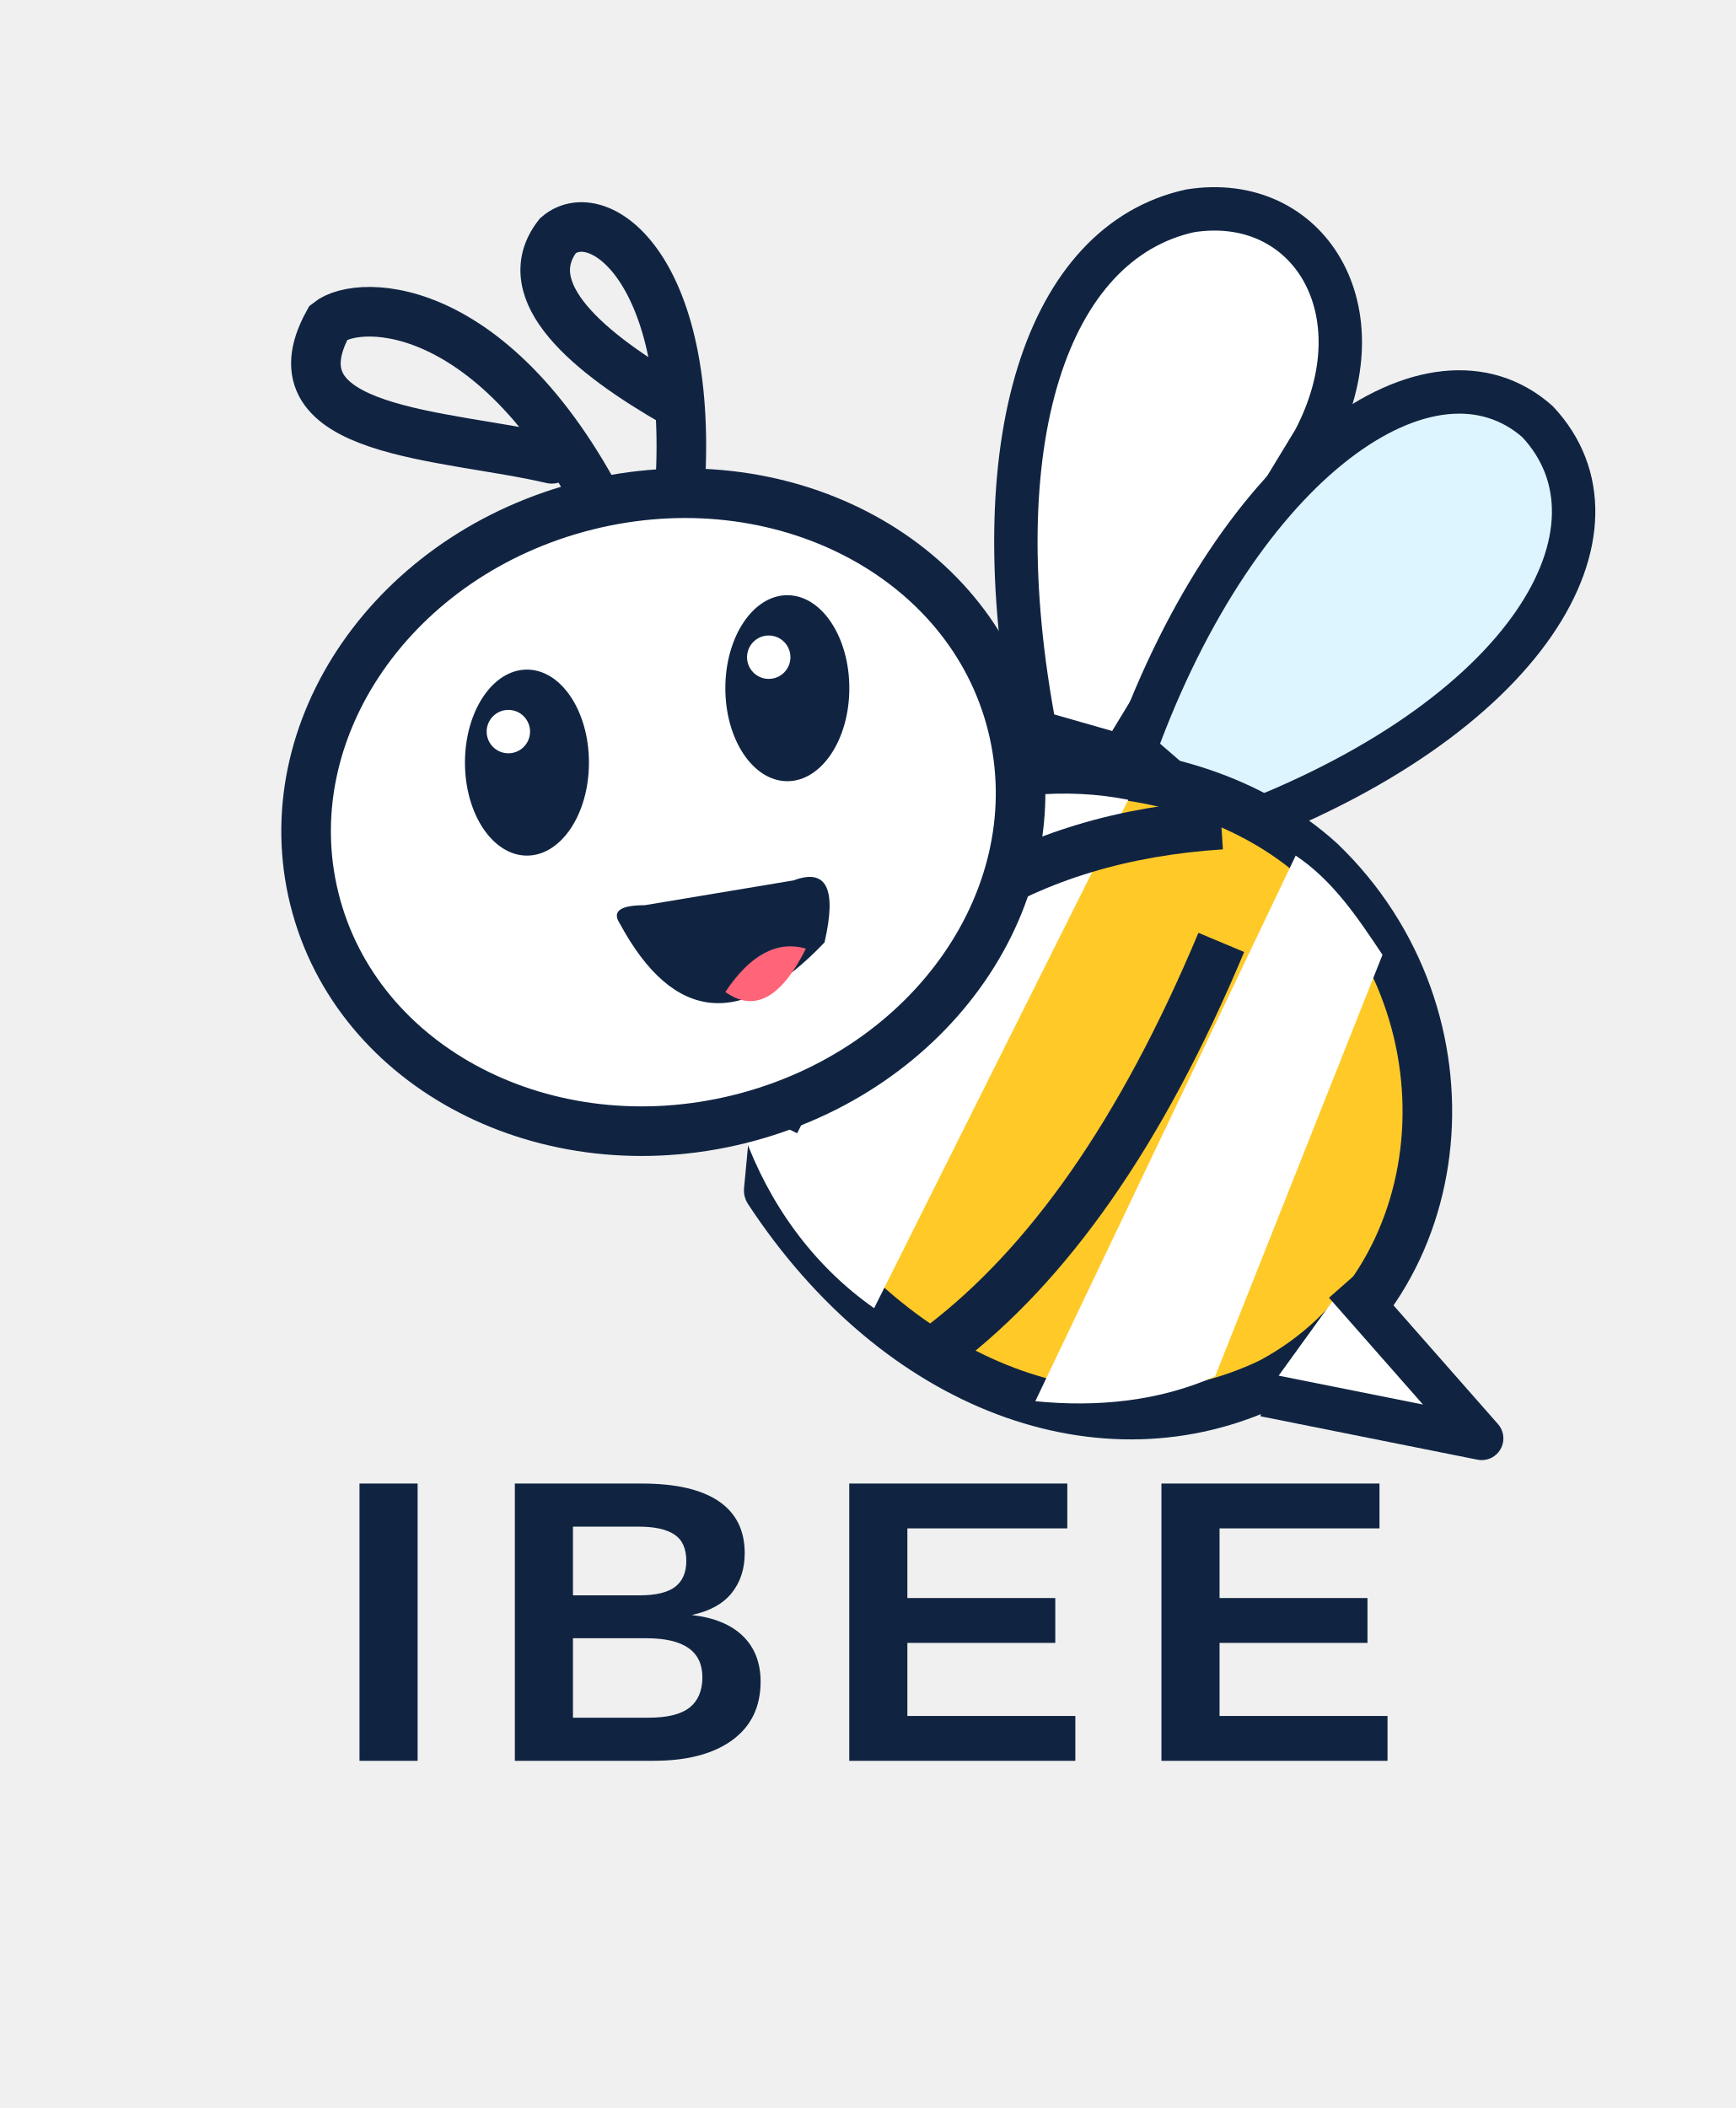
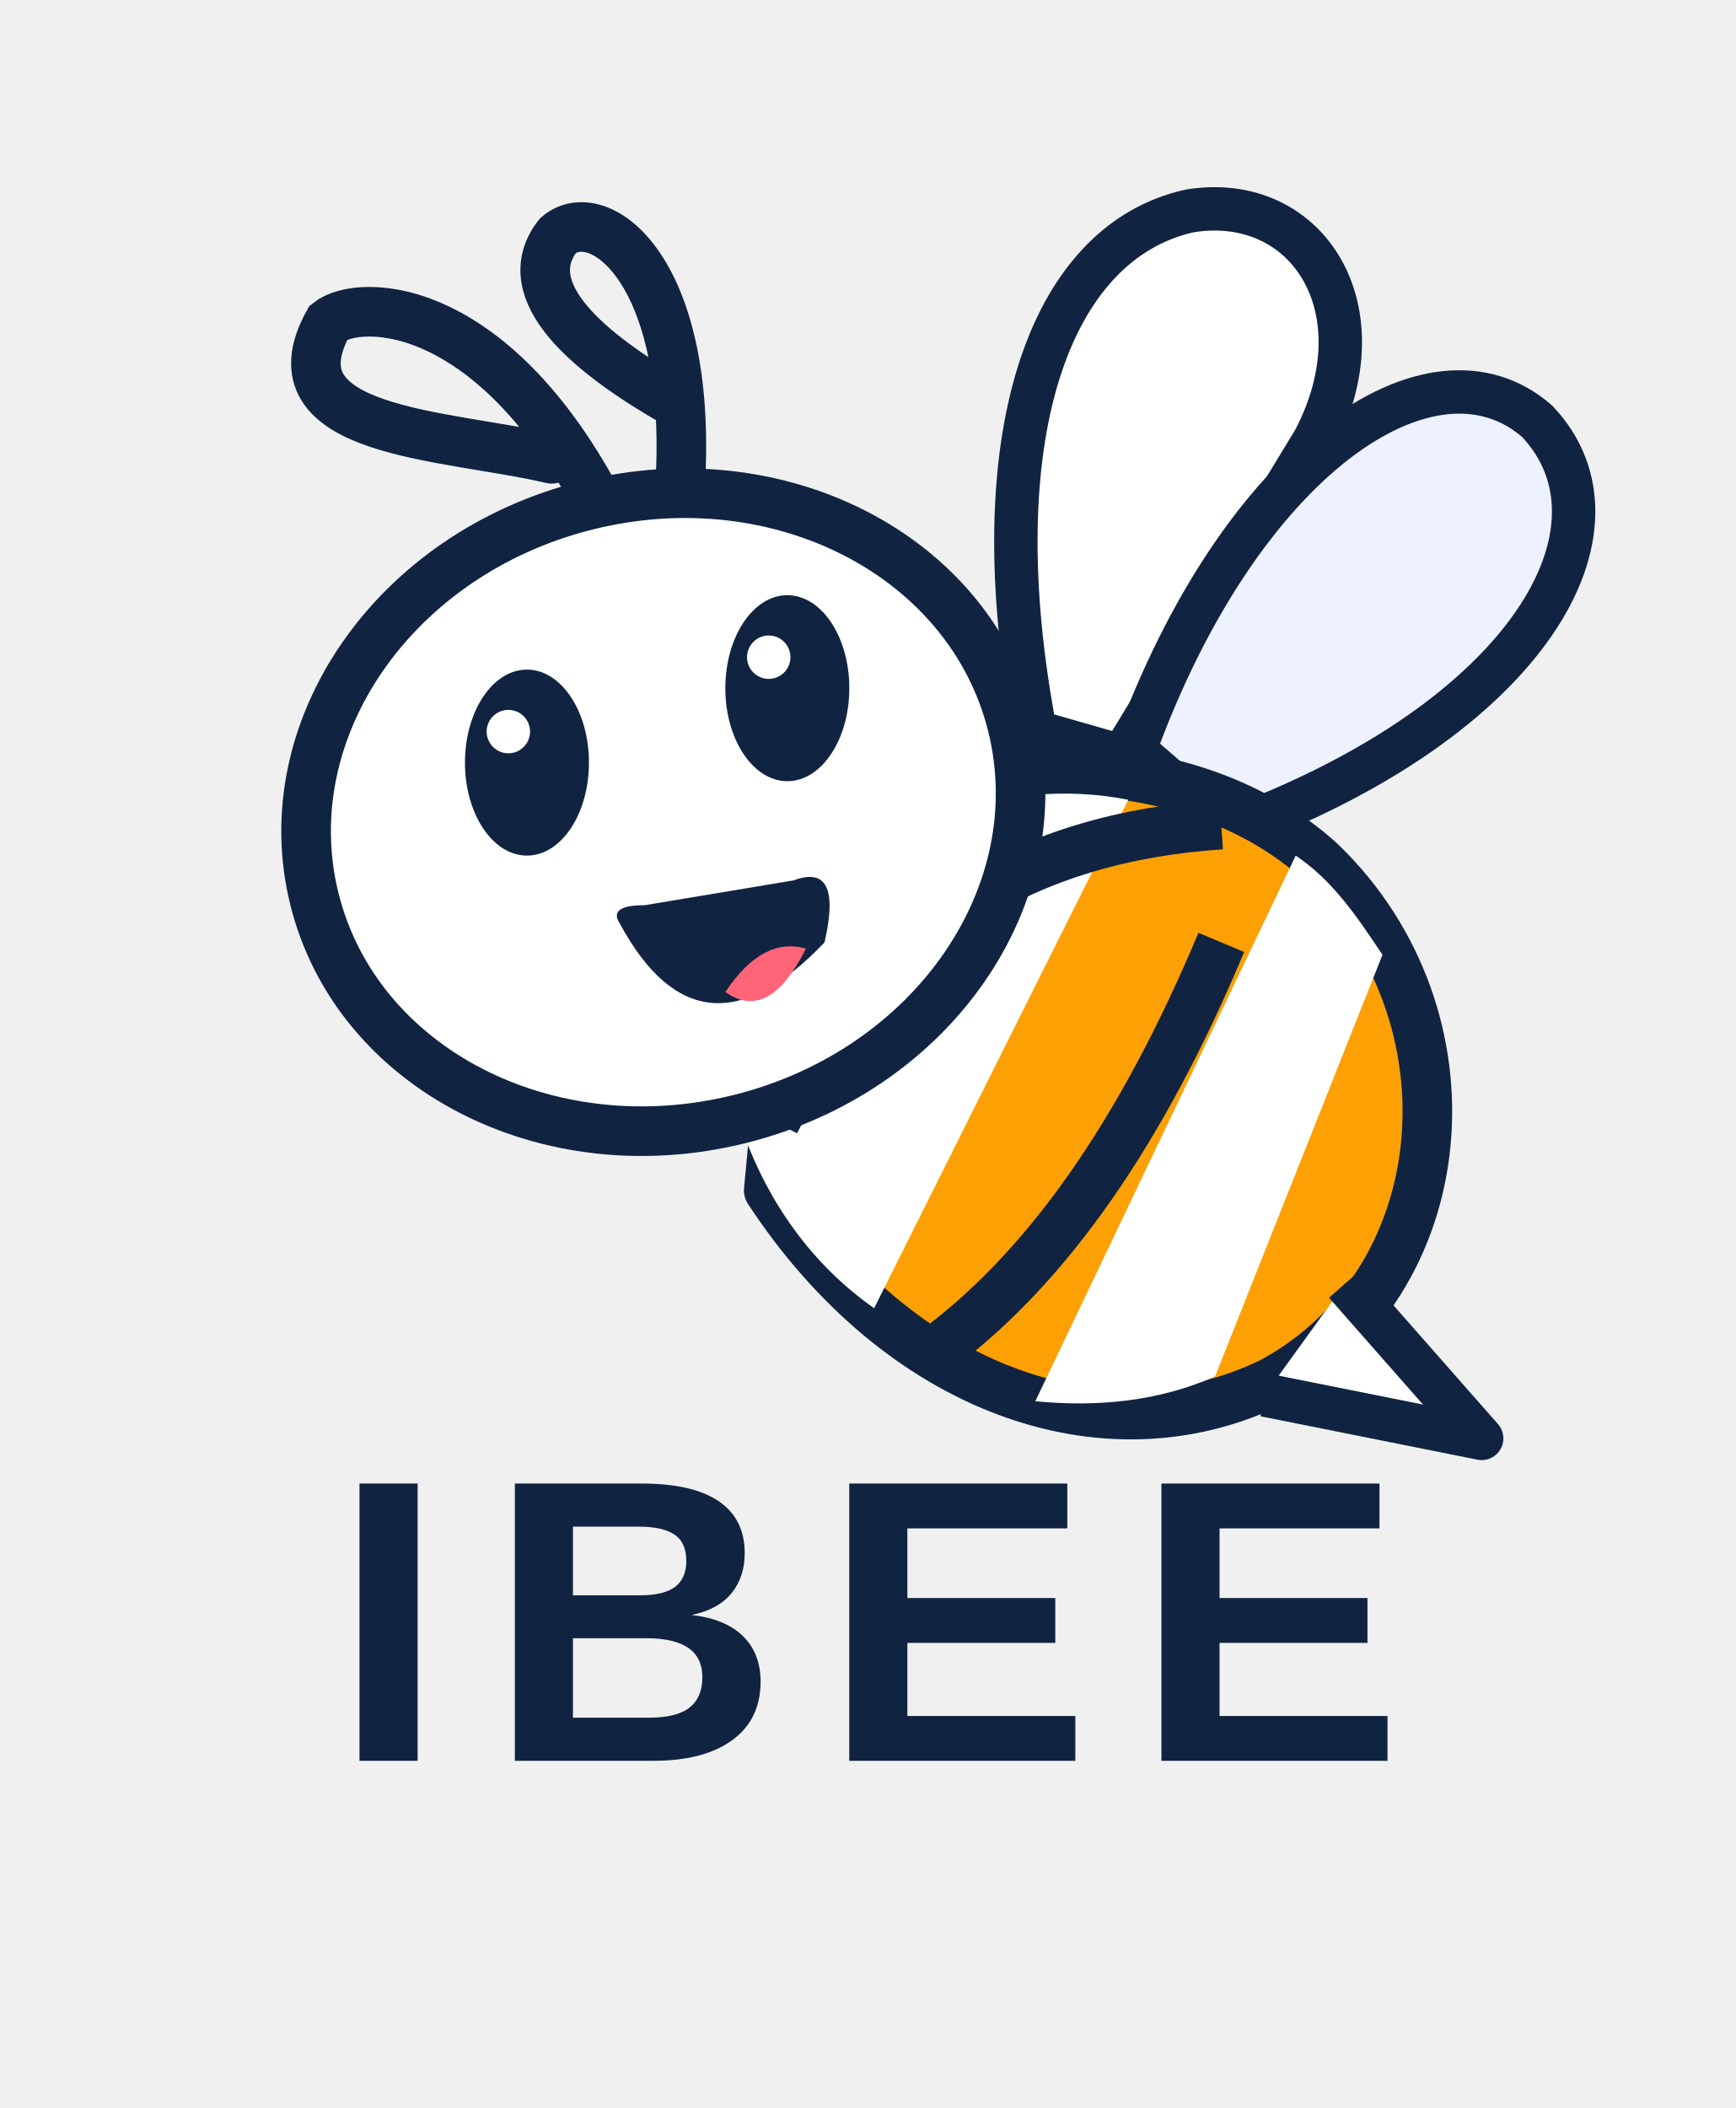
<svg xmlns="http://www.w3.org/2000/svg" viewBox="0 0 280 340" role="img" aria-label="IBEE">
  <g transform="translate(12 0)">
    <path d="M87 86C69 48 46 48 41 52c-10 18 19 18 36 22m20 12C102 45 85 32 78 38c-7 9 5 19 19 27" fill="none" stroke="#102442" stroke-width="8" stroke-linecap="round" />
    <path d="M155 118c-9-47 2-79 25-84 19-3 31 16 20 37l-31 51z" fill="#fff" stroke="#102442" stroke-width="7" stroke-linejoin="round" />
-     <path d="M171 121c17-47 48-68 65-53 16 17-1 48-50 66z" fill="#DDF5FF" stroke="#102442" stroke-width="7" stroke-linejoin="round" />
-     <path d="M117 139c22-19 62-20 84 0 26 25 22 68-8 84-27 13-60 1-81-31z" fill="#FFC928" stroke="#102442" stroke-width="8" stroke-linejoin="round" />
+     <path d="M171 121c17-47 48-68 65-53 16 17-1 48-50 66z" fill="#EEF1FF" stroke="#102442" stroke-width="7" stroke-linejoin="round" />
+     <path d="M117 139c22-19 62-20 84 0 26 25 22 68-8 84-27 13-60 1-81-31z" fill="#FDA003" stroke="#102442" stroke-width="8" stroke-linejoin="round" />
    <path d="M137 132c12-4 23-5 33-3l-41 82c-10-7-17-17-21-28zM197 138c6 4 10 10 14 16l-27 68c-9 4-19 5-29 4z" fill="#fff" />
    <path d="M113 181c16-32 41-46 72-48m-45 84c17-13 32-34 45-65" fill="none" stroke="#102442" stroke-width="8" />
    <path d="m205 207 22 25-35-7" fill="#fff" stroke="#102442" stroke-width="7" stroke-linejoin="round" />
    <ellipse cx="95" cy="131" rx="58" ry="51" transform="rotate(-14 95 131)" fill="#fff" stroke="#102442" stroke-width="8" />
    <ellipse cx="73" cy="123" rx="10" ry="15" fill="#102442" />
    <ellipse cx="115" cy="111" rx="10" ry="15" fill="#102442" />
    <circle cx="70" cy="118" r="3.5" fill="#fff" />
    <circle cx="112" cy="106" r="3.5" fill="#fff" />
    <path d="M88 149q13 24 33 3 3-13-5-10l-24 4q-6 0-4 3" fill="#102442" />
    <path d="M105 160q6-9 13-7-6 12-13 7" fill="#FF6479" />
  </g>
  <text x="140" y="284" text-anchor="middle" font-family="Arial, sans-serif" font-size="65" font-weight="900" letter-spacing="7" fill="#102442">IBEE</text>
</svg>
